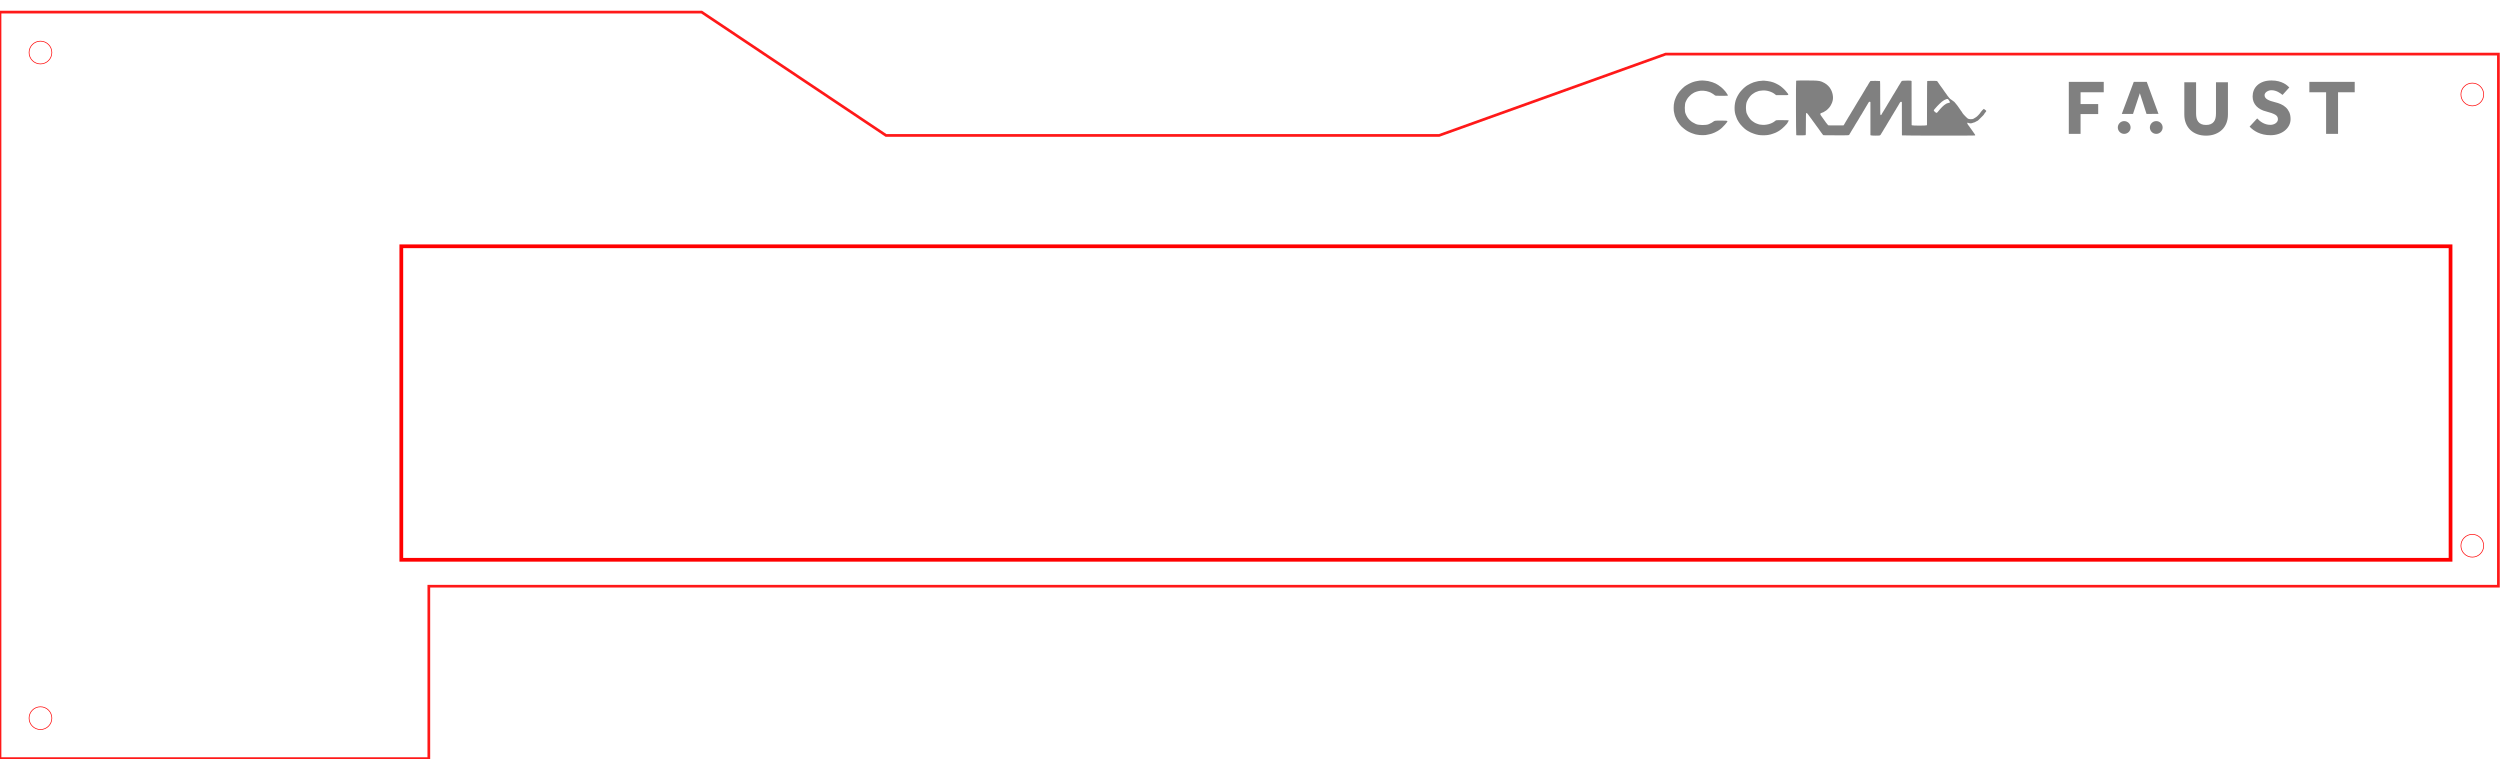
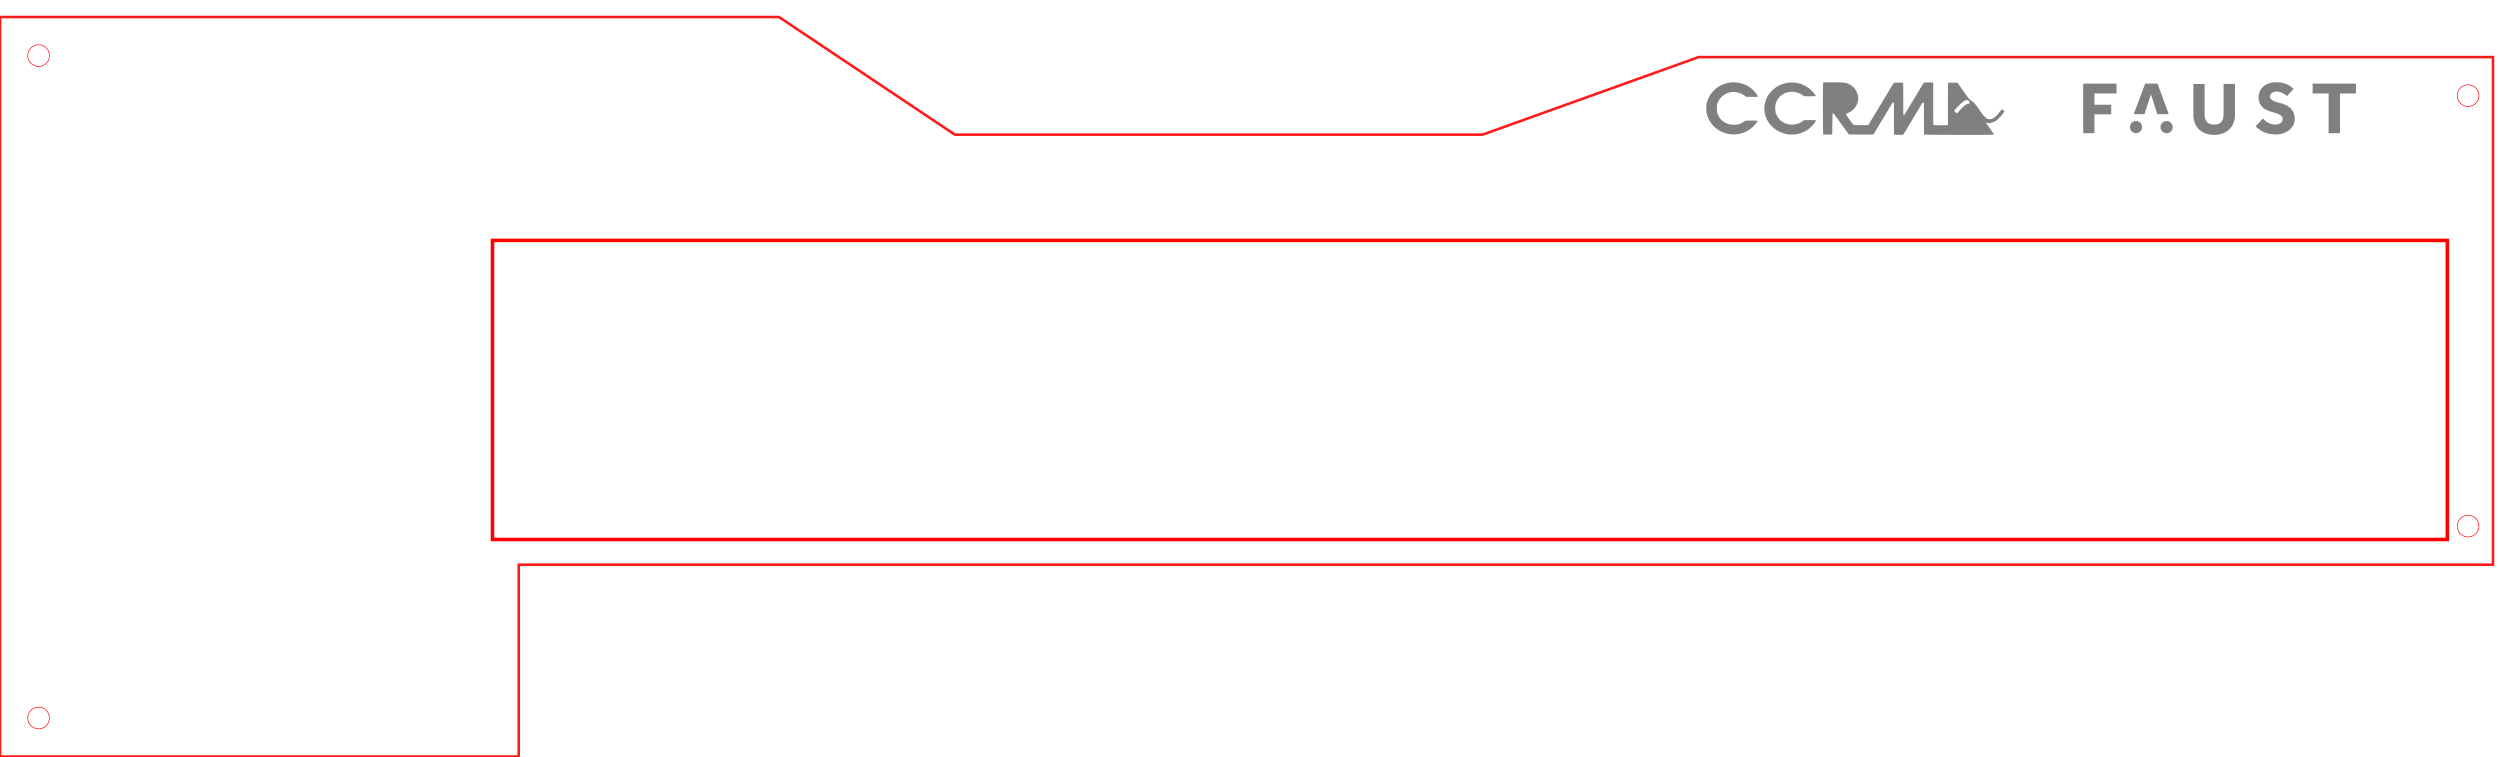
- <svg xmlns="http://www.w3.org/2000/svg" width="18.125in" height="5.5in" version="1.1" id="svg23">
+ <svg xmlns="http://www.w3.org/2000/svg" width="19in" height="5.75in" version="1.1" id="svg23">
  <defs id="defs27">
    <clipPath id="clipPath18" clipPathUnits="userSpaceOnUse">
      <path id="path16" d="M 0,93.507 H 93.507 V 0 H 0 Z" />
    </clipPath>
  </defs>
-   <g id="Tue Jul 30 12:24:42 2019" transform="translate(-104.5584,-211.7943)">
-     <g id="render_body.005" transform="matrix(1.891626,0,0,1.891626,-24.13624,-624.033)" style="fill:none;stroke:#ff0000;stroke-opacity:1">
+   <g id="Tue Jul 30 12:24:42 2019" transform="translate(-104.5584,-187.7943)">
+     <g id="render_body.005" transform="matrix(1.891626,0,0,1.891626,-24.13624,-644.033)" style="fill:none;stroke:#ff0000;stroke-opacity:1">
      <g id="caras_bordes.render_body.005" style="fill:none;stroke:#ff0000;stroke-opacity:1">
-         <path style="opacity:0.9;fill:none;stroke:#ff0000;stroke-opacity:1" d="M 68.034,499.295 V 446.303 H 213.274 326.173 l 67.846,45.377 h 203.537 l 83.314,-29.909 h 291.795 14.623 v 37.523 l 10e-5,158.25 H 225.816 l 0,63.438 H 68.034 Z" id="polygon18" />
+         <path style="opacity:0.9;fill:none;stroke:#ff0000;stroke-opacity:1" d="m 68.034,499.295 v -52.991 h 187.531 112.899 l 67.846,45.377 h 203.537 l 83.314,-29.909 h 291.795 14.623 v 37.523 l 10e-5,158.25 H 268.107 v 74.01 H 68.034 Z" id="polygon18" />
      </g>
    </g>
-     <g id="g130" transform="matrix(0.7999995,0,0,0.7999995,1476.977,436.0393)">
+     <g id="g130" transform="matrix(0.7999995,0,0,0.7999995,1556.977,416.0393)">
      <g id="svgg">
        <path style="fill:#808080;fill-opacity:1;fill-rule:evenodd;stroke-width:0.709" d="m -236.847,-210.163 c -0.195,0.06 -1.001,0.188 -1.791,0.283 -0.79,0.095 -1.721,0.275 -2.067,0.4 -0.347,0.125 -0.837,0.263 -1.09,0.306 -0.252,0.043 -0.75,0.207 -1.107,0.365 -0.357,0.158 -0.709,0.287 -0.781,0.287 -0.13,0 -1.57,0.656 -2.261,1.031 -0.195,0.106 -0.647,0.347 -1.005,0.536 -0.357,0.19 -0.73,0.415 -0.827,0.5 -0.097,0.085 -0.384,0.241 -0.638,0.345 -1.497,0.618 -6.036,5.063 -7.101,6.951 -0.195,0.346 -0.496,0.813 -0.667,1.039 -0.455,0.597 -1.723,3.187 -1.824,3.727 -0.048,0.255 -0.208,0.691 -0.357,0.971 -0.149,0.28 -0.304,0.759 -0.346,1.065 -0.041,0.306 -0.147,0.795 -0.234,1.088 -0.648,2.16 -0.653,7.774 -0.008,9.365 0.085,0.211 0.189,0.694 0.232,1.074 0.083,0.743 0.591,2.215 1.127,3.267 0.182,0.357 0.369,0.81 0.415,1.005 0.046,0.195 0.184,0.462 0.306,0.592 0.123,0.131 0.31,0.448 0.418,0.705 0.174,0.417 0.621,1.083 1.615,2.408 0.177,0.236 0.454,0.625 0.617,0.864 0.647,0.956 2.341,2.591 3.81,3.679 0.247,0.184 0.902,0.675 1.455,1.092 0.552,0.418 1.065,0.759 1.139,0.76 0.074,7.1e-4 0.402,0.185 0.729,0.41 0.327,0.225 0.745,0.447 0.929,0.492 0.184,0.046 0.521,0.204 0.749,0.352 0.228,0.147 0.573,0.306 0.768,0.352 0.195,0.046 0.594,0.208 0.888,0.359 0.293,0.152 0.798,0.326 1.123,0.388 0.324,0.062 0.881,0.248 1.239,0.415 0.357,0.167 0.798,0.303 0.978,0.303 0.18,7.1e-4 0.739,0.101 1.241,0.224 2.406,0.587 7.684,0.607 9.14,0.034 0.172,-0.067 0.716,-0.179 1.211,-0.247 0.494,-0.069 1.205,-0.233 1.58,-0.367 0.374,-0.133 0.916,-0.295 1.204,-0.361 0.89,-0.203 3.721,-1.509 4.851,-2.237 0.293,-0.189 0.807,-0.518 1.144,-0.732 1.542,-0.98 3.743,-2.978 5.162,-4.686 0.399,-0.48 0.956,-1.145 1.237,-1.478 1.766,-2.089 1.651,-2.142 -4.647,-2.142 -5.498,0 -5.53,0.005 -6.847,1.054 -0.702,0.559 -1.48,0.988 -3.669,2.023 -2.283,1.08 -8.926,1.012 -11.352,-0.115 -1.197,-0.557 -2.577,-1.279 -2.885,-1.512 -0.162,-0.123 -0.626,-0.438 -1.029,-0.701 -0.818,-0.533 -2.621,-2.34 -2.928,-2.933 -0.109,-0.211 -0.459,-0.749 -0.777,-1.195 -0.318,-0.446 -0.688,-1.136 -0.822,-1.534 -0.134,-0.398 -0.318,-0.838 -0.407,-0.978 -1.039,-1.612 -0.96,-9.013 0.114,-10.592 0.155,-0.228 0.318,-0.573 0.363,-0.768 0.045,-0.195 0.203,-0.518 0.352,-0.717 0.147,-0.199 0.352,-0.562 0.454,-0.807 0.48,-1.147 3.912,-4.561 4.877,-4.849 0.14,-0.042 0.454,-0.234 0.695,-0.426 0.242,-0.192 0.505,-0.35 0.585,-0.35 0.079,0 0.431,-0.153 0.781,-0.34 0.35,-0.186 0.929,-0.401 1.287,-0.476 0.357,-0.076 1.102,-0.276 1.654,-0.447 2.294,-0.707 6.573,-0.384 9.157,0.691 0.325,0.135 0.91,0.363 1.299,0.507 0.39,0.144 1.127,0.563 1.638,0.931 0.51,0.369 0.972,0.669 1.027,0.669 0.054,0 0.345,0.213 0.647,0.474 1.004,0.869 0.672,0.826 6.304,0.826 2.792,0 5.161,-0.033 5.264,-0.072 0.462,-0.177 0.183,-0.837 -1.043,-2.469 -0.293,-0.39 -0.72,-0.978 -0.949,-1.308 -0.531,-0.764 -3.316,-3.559 -3.786,-3.8 -0.196,-0.101 -0.516,-0.314 -0.711,-0.475 -0.866,-0.713 -2.169,-1.61 -2.634,-1.813 -0.279,-0.122 -0.683,-0.355 -0.898,-0.519 -0.214,-0.163 -0.464,-0.297 -0.554,-0.297 -0.09,0 -0.431,-0.131 -0.756,-0.291 -1.067,-0.525 -2.727,-1.112 -3.38,-1.197 -0.352,-0.046 -0.985,-0.213 -1.408,-0.372 -0.535,-0.201 -1.108,-0.306 -1.89,-0.348 -0.617,-0.033 -1.385,-0.135 -1.706,-0.226 -0.669,-0.19 -4.036,-0.215 -4.616,-0.034 m 84.471,-0.02 c -0.201,0.048 -0.427,0.125 -0.502,0.172 -0.279,0.172 -0.189,47.18 0.091,47.329 0.383,0.205 7.823,0.163 8.109,-0.045 0.223,-0.163 0.23,-0.418 0.261,-9.532 0.023,-6.617 0.07,-9.41 0.162,-9.521 0.249,-0.3 0.74,-0.181 1.178,0.286 0.537,0.574 1.405,1.733 1.405,1.876 0,0.062 0.332,0.522 0.739,1.023 1.143,1.41 1.312,1.633 1.572,2.086 0.133,0.232 0.532,0.805 0.886,1.273 0.354,0.469 0.844,1.133 1.089,1.477 0.245,0.344 0.71,0.971 1.032,1.393 0.323,0.423 0.635,0.875 0.695,1.005 0.091,0.201 0.633,0.929 1.929,2.591 0.148,0.19 0.376,0.519 0.506,0.731 0.13,0.211 0.486,0.703 0.79,1.092 0.305,0.39 0.634,0.859 0.731,1.042 0.097,0.183 0.469,0.705 0.827,1.16 0.727,0.924 1.192,1.538 1.431,1.891 0.158,0.233 0.311,0.237 11.102,0.268 12.477,0.035 11.385,0.132 11.984,-1.059 0.206,-0.41 0.534,-0.958 0.73,-1.217 0.335,-0.446 0.519,-0.759 1.531,-2.6 0.228,-0.414 0.639,-1.072 0.916,-1.463 0.276,-0.39 0.502,-0.752 0.502,-0.805 7.1e-4,-0.052 0.213,-0.408 0.473,-0.79 0.26,-0.383 0.472,-0.761 0.472,-0.842 0,-0.081 0.072,-0.207 0.161,-0.281 0.148,-0.123 1.172,-1.802 1.273,-2.087 0.044,-0.126 0.121,-0.249 1.472,-2.357 0.416,-0.649 0.757,-1.24 0.757,-1.312 7.1e-4,-0.071 0.162,-0.353 0.361,-0.627 0.198,-0.273 0.411,-0.632 0.474,-0.799 0.064,-0.167 0.223,-0.443 0.356,-0.614 0.487,-0.63 0.824,-1.153 1.117,-1.729 0.337,-0.666 0.947,-1.734 1.287,-2.254 0.125,-0.19 0.404,-0.613 0.62,-0.938 0.217,-0.325 0.394,-0.654 0.394,-0.73 0,-0.075 0.134,-0.296 0.297,-0.491 0.163,-0.194 0.381,-0.555 0.485,-0.803 0.103,-0.247 0.293,-0.585 0.421,-0.749 0.378,-0.483 1.042,-1.58 1.042,-1.719 0,-0.071 0.135,-0.312 0.301,-0.536 0.166,-0.224 0.406,-0.62 0.532,-0.88 0.644,-1.322 1.256,-1.801 1.826,-1.428 l 0.294,0.193 v 14.345 14.345 l 0.311,0.245 c 0.401,0.315 7.163,0.383 7.889,0.08 0.423,-0.177 0.933,-0.771 1.077,-1.253 0.048,-0.162 0.345,-0.651 0.659,-1.085 0.314,-0.435 0.684,-1.03 0.822,-1.324 0.138,-0.293 0.323,-0.593 0.411,-0.666 0.089,-0.074 0.225,-0.327 0.303,-0.562 0.077,-0.236 0.422,-0.807 0.764,-1.271 0.342,-0.463 0.706,-1.041 0.808,-1.286 0.102,-0.244 0.319,-0.602 0.482,-0.796 0.164,-0.194 0.297,-0.418 0.297,-0.498 0,-0.079 0.346,-0.669 0.768,-1.309 0.422,-0.641 0.768,-1.218 0.768,-1.282 0,-0.065 0.133,-0.292 0.295,-0.505 0.163,-0.213 0.349,-0.528 0.415,-0.7 0.065,-0.172 0.352,-0.641 0.639,-1.042 0.286,-0.401 0.692,-1.049 0.902,-1.438 0.21,-0.39 0.497,-0.922 0.637,-1.181 0.14,-0.26 0.532,-0.884 0.872,-1.386 0.34,-0.503 0.667,-1.045 0.728,-1.205 0.061,-0.16 0.272,-0.515 0.47,-0.788 0.199,-0.274 0.36,-0.552 0.36,-0.619 0,-0.067 0.266,-0.506 0.591,-0.976 0.325,-0.47 0.747,-1.139 0.936,-1.485 0.19,-0.347 0.479,-0.875 0.642,-1.173 0.164,-0.298 0.593,-0.985 0.955,-1.525 0.362,-0.54 0.657,-1.044 0.657,-1.118 0,-0.075 0.136,-0.32 0.302,-0.544 0.166,-0.223 0.398,-0.62 0.516,-0.879 0.506,-1.117 1.29,-1.662 1.798,-1.251 l 0.279,0.226 0.025,14.337 0.025,14.337 0.253,0.206 c 0.295,0.24 62.628,0.331 63.256,0.091 0.343,-0.13 0.402,-0.483 0.121,-0.716 -0.101,-0.084 -0.367,-0.466 -0.592,-0.85 -0.225,-0.384 -0.749,-1.138 -1.163,-1.675 -0.415,-0.537 -0.847,-1.158 -0.961,-1.38 -0.115,-0.222 -0.513,-0.776 -0.885,-1.231 -0.373,-0.454 -0.758,-0.986 -0.857,-1.181 -0.099,-0.195 -0.447,-0.7 -0.776,-1.123 -0.328,-0.423 -0.703,-0.905 -0.832,-1.073 -1.122,-1.459 -0.922,-2.355 0.375,-1.676 0.96,0.503 2.688,0.474 3.675,-0.063 0.427,-0.232 0.866,-0.378 1.134,-0.378 0.291,0 0.613,-0.118 0.958,-0.352 0.286,-0.194 0.573,-0.353 0.638,-0.354 0.065,-0.001 0.357,-0.162 0.65,-0.357 0.292,-0.194 0.638,-0.353 0.768,-0.352 0.15,0 0.928,-0.705 2.127,-1.929 1.04,-1.061 2.13,-2.141 2.422,-2.4 0.659,-0.585 1.054,-1.101 1.47,-1.923 0.177,-0.35 0.583,-0.887 0.902,-1.192 0.717,-0.688 0.861,-1.181 0.447,-1.531 -1.078,-0.91 -1.75,-1.425 -1.86,-1.425 -0.216,0 -2.405,2.281 -2.573,2.683 -0.452,1.078 -3.554,4.378 -4.368,4.647 -0.351,0.116 -0.785,0.384 -2.02,1.251 -0.894,0.627 -4.252,0.53 -4.989,-0.143 -0.232,-0.212 -0.74,-0.647 -1.13,-0.966 -0.39,-0.32 -0.971,-0.895 -1.291,-1.28 -0.32,-0.384 -0.937,-1.049 -1.371,-1.479 -0.443,-0.437 -0.827,-0.93 -0.874,-1.122 -0.113,-0.452 -0.844,-1.548 -1.138,-1.705 -0.127,-0.068 -0.442,-0.542 -0.699,-1.053 -0.264,-0.525 -0.615,-1.034 -0.807,-1.171 -0.187,-0.133 -0.541,-0.638 -0.787,-1.123 -0.258,-0.508 -0.695,-1.123 -1.031,-1.453 -0.321,-0.315 -0.951,-1.085 -1.4,-1.712 -0.893,-1.248 -1.529,-1.86 -2.386,-2.298 -0.308,-0.157 -0.644,-0.416 -0.748,-0.575 -0.104,-0.158 -0.384,-0.35 -0.622,-0.426 -0.239,-0.075 -0.718,-0.41 -1.066,-0.744 -0.565,-0.542 -0.934,-0.987 -2.523,-3.043 -0.24,-0.311 -0.528,-0.741 -0.638,-0.955 -0.111,-0.214 -0.49,-0.73 -0.843,-1.146 -0.353,-0.416 -0.686,-0.873 -0.74,-1.014 -0.054,-0.142 -0.527,-0.827 -1.053,-1.523 -0.525,-0.695 -1.041,-1.435 -1.148,-1.643 -0.106,-0.208 -0.471,-0.698 -0.81,-1.088 -0.34,-0.39 -0.712,-0.895 -0.829,-1.122 -0.116,-0.228 -0.59,-0.919 -1.053,-1.536 -0.464,-0.617 -0.988,-1.373 -1.167,-1.678 -0.564,-0.965 -0.331,-0.922 -4.941,-0.922 -3.28,0 -4.12,0.032 -4.226,0.159 -0.095,0.115 -0.14,5.43 -0.162,19.211 l -0.03,19.052 -0.279,0.226 c -0.434,0.352 -12.36,0.352 -12.794,0 l -0.279,-0.226 -0.029,-19.122 -0.028,-19.122 -0.25,-0.206 c -0.225,-0.186 -0.579,-0.207 -3.503,-0.207 -3.98,0 -4.663,0.094 -5.078,0.703 -0.486,0.714 -1.08,1.7 -1.282,2.128 -0.106,0.225 -0.42,0.731 -0.698,1.123 -0.278,0.392 -0.658,0.995 -0.844,1.338 -0.186,0.344 -0.479,0.886 -0.65,1.204 -0.172,0.318 -0.565,0.941 -0.875,1.383 -0.309,0.442 -0.639,0.987 -0.733,1.21 -0.094,0.223 -0.295,0.569 -0.447,0.768 -0.152,0.199 -0.33,0.504 -0.396,0.677 -0.066,0.173 -0.382,0.683 -0.703,1.132 -0.32,0.449 -0.699,1.052 -0.841,1.339 -0.445,0.901 -0.993,1.833 -1.514,2.573 -0.277,0.393 -0.559,0.863 -0.629,1.045 -0.069,0.181 -0.254,0.498 -0.412,0.705 -0.158,0.207 -0.335,0.502 -0.393,0.654 -0.058,0.153 -0.404,0.714 -0.768,1.246 -0.364,0.532 -0.662,1.016 -0.662,1.075 0,0.06 -0.179,0.368 -0.397,0.686 -0.219,0.318 -0.435,0.695 -0.481,0.839 -0.045,0.144 -0.398,0.724 -0.784,1.29 -0.386,0.565 -0.702,1.093 -0.702,1.173 0,0.081 -0.133,0.305 -0.297,0.499 -0.163,0.194 -0.373,0.536 -0.466,0.759 -0.093,0.223 -0.441,0.8 -0.773,1.28 -0.332,0.481 -0.71,1.088 -0.841,1.348 -0.751,1.497 -0.987,1.831 -1.293,1.831 -0.607,0 -0.583,0.61 -0.583,-15.008 0,-11.108 -0.033,-14.516 -0.142,-14.625 -0.159,-0.159 -8.08,-0.208 -8.322,-0.051 -0.191,0.123 -1.665,2.338 -1.763,2.648 -0.045,0.142 -0.235,0.469 -0.422,0.727 -0.187,0.258 -0.34,0.532 -0.34,0.61 0,0.077 -0.133,0.321 -0.296,0.543 -0.164,0.222 -0.474,0.644 -0.688,0.939 -0.216,0.294 -0.452,0.706 -0.524,0.915 -0.073,0.209 -0.269,0.558 -0.435,0.776 -0.166,0.218 -0.301,0.447 -0.301,0.508 0,0.062 -0.346,0.637 -0.768,1.278 -0.423,0.641 -0.768,1.218 -0.768,1.282 0,0.065 -0.134,0.293 -0.297,0.508 -0.164,0.214 -0.405,0.618 -0.535,0.897 -0.131,0.279 -0.426,0.773 -0.656,1.099 -0.23,0.325 -0.578,0.883 -0.774,1.241 -0.601,1.095 -0.967,1.698 -1.46,2.408 -0.26,0.374 -0.659,1.019 -0.886,1.432 -0.228,0.414 -0.617,1.056 -0.866,1.427 -0.249,0.371 -0.505,0.813 -0.569,0.983 -0.065,0.169 -0.216,0.415 -0.337,0.544 -0.121,0.13 -0.331,0.476 -0.466,0.768 -0.325,0.703 -0.9,1.682 -1.483,2.525 -0.26,0.376 -0.605,0.932 -0.768,1.236 -0.162,0.304 -0.575,0.972 -0.916,1.484 -0.341,0.512 -0.62,1 -0.62,1.084 0,0.084 -0.132,0.309 -0.293,0.501 -0.162,0.191 -0.401,0.581 -0.532,0.866 -0.131,0.284 -0.478,0.853 -0.77,1.263 -0.293,0.41 -0.532,0.788 -0.532,0.841 0,0.052 -0.213,0.408 -0.472,0.79 -0.26,0.383 -0.473,0.754 -0.473,0.826 0,0.072 -0.319,0.603 -0.709,1.179 -0.39,0.577 -0.709,1.103 -0.709,1.17 0,0.067 -0.186,0.383 -0.414,0.703 -0.228,0.32 -0.413,0.644 -0.413,0.72 0,0.077 -0.16,0.359 -0.354,0.628 -0.195,0.269 -0.354,0.546 -0.354,0.614 0,0.069 -0.13,0.255 -0.29,0.415 l -0.29,0.29 h -6.541 c -5.053,0 -6.583,-0.033 -6.73,-0.147 -0.17,-0.133 -1.029,-1.187 -2.061,-2.532 -0.208,-0.271 -0.459,-0.649 -0.557,-0.839 -0.099,-0.191 -0.44,-0.66 -0.76,-1.044 -0.319,-0.383 -0.695,-0.91 -0.834,-1.169 -0.14,-0.26 -0.653,-0.978 -1.141,-1.595 -2.003,-2.534 -1.943,-3.257 0.315,-3.835 0.694,-0.178 1.621,-0.664 2.169,-1.137 0.13,-0.112 0.422,-0.283 0.649,-0.38 0.868,-0.369 3.338,-2.83 3.971,-3.956 0.172,-0.307 0.416,-0.706 0.542,-0.888 0.125,-0.181 0.303,-0.543 0.396,-0.805 0.092,-0.262 0.269,-0.618 0.393,-0.793 0.123,-0.174 0.306,-0.61 0.404,-0.967 0.099,-0.358 0.268,-0.943 0.376,-1.3 0.906,-2.992 0.016,-7.744 -2.011,-10.736 -0.192,-0.284 -0.463,-0.702 -0.601,-0.929 -0.368,-0.602 -2.009,-2.235 -2.749,-2.734 -1.647,-1.112 -1.99,-1.321 -2.376,-1.448 -0.228,-0.075 -0.557,-0.237 -0.733,-0.361 -0.674,-0.473 -3.012,-1.153 -3.993,-1.163 -0.357,-0.004 -0.968,-0.083 -1.358,-0.177 -0.771,-0.186 -16.624,-0.244 -17.38,-0.064 m -30.06,0.121 c -0.162,0.055 -0.642,0.105 -1.066,0.111 -1.095,0.016 -2.682,0.231 -3.146,0.425 -0.217,0.091 -0.86,0.247 -1.429,0.348 -1.035,0.184 -2.805,0.789 -3.349,1.146 -0.159,0.104 -0.449,0.224 -0.647,0.267 -0.196,0.043 -0.541,0.195 -0.766,0.337 -0.225,0.142 -0.675,0.398 -1,0.569 -1.592,0.837 -2.05,1.109 -2.541,1.511 -0.292,0.24 -0.744,0.593 -1.004,0.787 -1.443,1.072 -4.462,4.344 -5.136,5.566 -0.14,0.252 -0.439,0.725 -0.665,1.05 -0.392,0.564 -1.161,2.061 -1.69,3.292 -1.994,4.639 -2.106,11.701 -0.247,15.731 0.18,0.39 0.36,0.9 0.401,1.134 0.086,0.492 0.951,2.237 1.475,2.972 0.197,0.276 0.497,0.76 0.666,1.075 0.861,1.601 5.073,5.88 6.513,6.616 0.204,0.105 0.71,0.42 1.122,0.701 1.19,0.809 3.924,2.089 4.955,2.32 0.289,0.065 0.77,0.226 1.069,0.359 0.55,0.243 1.156,0.396 3.412,0.859 1.811,0.371 6.326,0.374 8.153,0.003 0.682,-0.138 1.661,-0.334 2.175,-0.435 0.515,-0.101 1.122,-0.293 1.349,-0.427 0.228,-0.135 0.707,-0.298 1.065,-0.365 0.358,-0.066 0.941,-0.275 1.297,-0.464 0.355,-0.19 0.734,-0.345 0.843,-0.345 0.108,0 0.375,-0.131 0.593,-0.292 0.218,-0.161 0.586,-0.356 0.82,-0.432 0.233,-0.077 0.731,-0.357 1.107,-0.623 0.377,-0.266 0.913,-0.616 1.192,-0.779 1.708,-0.995 6.574,-5.848 6.574,-6.556 0,-0.08 0.16,-0.347 0.354,-0.592 0.468,-0.589 0.701,-1.335 0.464,-1.485 -0.094,-0.06 -2.493,-0.108 -5.43,-0.108 -5.866,-0.002 -5.264,-0.085 -6.436,0.886 -2.919,2.42 -8.053,3.728 -12.052,3.072 -0.585,-0.096 -1.238,-0.176 -1.451,-0.177 -0.213,-7.1e-4 -0.651,-0.135 -0.972,-0.298 -0.322,-0.163 -0.859,-0.355 -1.195,-0.427 -0.335,-0.072 -0.852,-0.284 -1.148,-0.471 -0.296,-0.188 -0.596,-0.341 -0.669,-0.341 -0.072,0 -0.465,-0.253 -0.875,-0.561 -0.41,-0.308 -0.971,-0.694 -1.249,-0.856 -0.625,-0.367 -1.782,-1.475 -2.034,-1.95 -0.104,-0.195 -0.447,-0.655 -0.763,-1.022 -0.316,-0.367 -0.661,-0.872 -0.765,-1.122 -0.105,-0.251 -0.291,-0.598 -0.415,-0.773 -0.124,-0.174 -0.303,-0.537 -0.398,-0.805 -0.095,-0.269 -0.275,-0.632 -0.4,-0.809 -0.53,-0.744 -0.941,-4.422 -0.737,-6.61 0.243,-2.62 0.435,-3.328 1.402,-5.165 0.102,-0.195 0.328,-0.625 0.5,-0.954 0.173,-0.33 0.59,-0.93 0.927,-1.335 0.337,-0.405 0.613,-0.779 0.613,-0.832 0,-0.144 1.774,-1.901 1.92,-1.901 0.07,0 0.542,-0.321 1.05,-0.714 0.508,-0.393 1.097,-0.773 1.31,-0.847 0.213,-0.073 0.574,-0.252 0.801,-0.398 0.227,-0.145 0.702,-0.323 1.054,-0.396 0.353,-0.073 0.816,-0.24 1.029,-0.372 0.252,-0.155 0.754,-0.28 1.427,-0.354 0.571,-0.063 1.543,-0.171 2.161,-0.24 3.612,-0.402 8.388,1.023 11.123,3.32 l 0.846,0.71 h 5.303 c 6.743,0 6.426,0.431 2.862,-3.885 -1.196,-1.448 -4.434,-4.233 -5.507,-4.736 -0.306,-0.143 -0.615,-0.333 -0.689,-0.422 -0.073,-0.088 -0.328,-0.223 -0.567,-0.299 -0.238,-0.077 -0.61,-0.271 -0.824,-0.432 -0.216,-0.16 -0.583,-0.345 -0.817,-0.409 -0.233,-0.065 -0.616,-0.241 -0.849,-0.391 -0.233,-0.151 -0.61,-0.312 -0.838,-0.358 -0.228,-0.046 -0.546,-0.152 -0.709,-0.234 -1.518,-0.77 -8.302,-1.748 -9.452,-1.363 m 161.557,15.948 c 0.373,0.142 1.88,2.42 1.83,2.766 -0.025,0.172 -0.162,0.28 -0.449,0.353 -1.572,0.401 -2.573,0.727 -2.776,0.906 -0.13,0.114 -0.369,0.276 -0.532,0.359 -1.564,0.803 -3.946,3.157 -6.912,6.831 -0.909,1.126 -1.144,1.105 -2.582,-0.239 -1.12,-1.046 -1.12,-1.068 0.021,-2.416 2.682,-3.17 6.191,-6.545 7.486,-7.2 0.216,-0.109 0.499,-0.292 0.629,-0.406 0.13,-0.114 0.449,-0.276 0.708,-0.359 0.259,-0.083 0.706,-0.276 0.993,-0.428 0.548,-0.291 1.105,-0.35 1.586,-0.167" id="path0" />
      </g>
    </g>
-     <g transform="matrix(4.124151,0,0,-4.124151,1447.202,479.6708)" id="g10" style="fill:#808080;fill-opacity:1">
+     <g transform="matrix(4.124151,0,0,-4.124151,1527.202,459.6708)" id="g10" style="fill:#808080;fill-opacity:1">
      <g style="fill:#808080;fill-opacity:1" id="g12">
        <g style="fill:#808080;fill-opacity:1" clip-path="url(#clipPath18)" id="g14">
          <g style="fill:#808080;fill-opacity:1" transform="translate(69.0172,49.3868)" id="g20">
            <path id="path22" style="fill:#808080;fill-opacity:1;fill-rule:nonzero;stroke:none" d="M 0,0 V -7.026 H -2.017 V 0 H -4.843 V 1.747 H 2.813 V 0 Z m -8.276,-5.615 c -0.176,-0.333 -0.415,-0.62 -0.718,-0.863 -0.302,-0.243 -0.658,-0.433 -1.067,-0.569 -0.409,-0.136 -0.849,-0.204 -1.321,-0.204 -0.435,0 -0.833,0.041 -1.193,0.124 -0.361,0.082 -0.685,0.191 -0.973,0.327 -0.289,0.135 -0.548,0.29 -0.779,0.463 -0.232,0.174 -0.431,0.352 -0.598,0.534 l 1.278,1.384 c 0.115,-0.125 0.248,-0.252 0.4,-0.381 0.152,-0.129 0.321,-0.247 0.509,-0.352 0.187,-0.106 0.392,-0.191 0.614,-0.255 0.221,-0.065 0.46,-0.097 0.716,-0.097 0.15,0 0.3,0.021 0.447,0.064 0.149,0.043 0.285,0.107 0.41,0.191 0.124,0.084 0.223,0.185 0.296,0.303 0.073,0.119 0.11,0.253 0.11,0.404 0,0.327 -0.158,0.581 -0.474,0.762 -0.316,0.181 -0.817,0.36 -1.504,0.536 -0.333,0.078 -0.64,0.192 -0.922,0.342 -0.283,0.151 -0.526,0.332 -0.729,0.543 -0.204,0.211 -0.361,0.453 -0.474,0.726 -0.112,0.274 -0.169,0.578 -0.169,0.914 0,0.368 0.065,0.714 0.195,1.038 0.13,0.325 0.328,0.611 0.595,0.859 0.266,0.247 0.597,0.443 0.993,0.589 0.397,0.145 0.865,0.218 1.406,0.218 0.446,0 0.842,-0.046 1.187,-0.137 0.344,-0.092 0.637,-0.201 0.877,-0.329 0.24,-0.127 0.437,-0.258 0.591,-0.391 0.155,-0.134 0.271,-0.239 0.348,-0.316 l -1.143,-1.266 c -0.099,0.078 -0.212,0.162 -0.338,0.255 -0.127,0.093 -0.268,0.179 -0.425,0.258 -0.156,0.08 -0.33,0.147 -0.521,0.201 -0.19,0.053 -0.391,0.08 -0.601,0.08 -0.142,0 -0.28,-0.022 -0.416,-0.067 -0.135,-0.046 -0.258,-0.105 -0.367,-0.178 -0.11,-0.073 -0.198,-0.161 -0.264,-0.265 -0.066,-0.103 -0.1,-0.211 -0.1,-0.323 0,-0.301 0.159,-0.544 0.477,-0.73 0.318,-0.185 0.753,-0.34 1.307,-0.465 0.327,-0.077 0.645,-0.184 0.955,-0.319 0.311,-0.136 0.588,-0.314 0.832,-0.536 0.244,-0.222 0.441,-0.493 0.591,-0.814 0.15,-0.321 0.225,-0.711 0.225,-1.172 0,-0.392 -0.088,-0.754 -0.263,-1.086 m -10.307,1.854 c 0,-0.527 -0.086,-1.01 -0.257,-1.449 -0.172,-0.439 -0.418,-0.813 -0.74,-1.124 -0.321,-0.31 -0.71,-0.553 -1.167,-0.729 -0.456,-0.175 -0.965,-0.263 -1.526,-0.263 -0.56,0 -1.067,0.086 -1.522,0.257 -0.455,0.171 -0.841,0.414 -1.159,0.729 -0.318,0.315 -0.563,0.691 -0.734,1.13 -0.171,0.439 -0.256,0.922 -0.256,1.449 v 5.446 h 1.985 v -5.271 c 0,-0.295 0.029,-0.56 0.086,-0.795 0.058,-0.235 0.153,-0.437 0.284,-0.606 0.131,-0.169 0.304,-0.301 0.521,-0.394 0.217,-0.094 0.481,-0.14 0.795,-0.14 0.309,0 0.57,0.046 0.785,0.14 0.214,0.093 0.388,0.225 0.521,0.394 0.133,0.169 0.227,0.371 0.283,0.606 0.056,0.235 0.084,0.5 0.084,0.795 v 5.271 h 2.017 z M -30.68,-7.026 c -0.596,0 -1.078,0.482 -1.078,1.077 0,0.595 0.482,1.078 1.078,1.078 0.595,0 1.077,-0.483 1.077,-1.078 0,-0.595 -0.482,-1.077 -1.077,-1.077 m -1.702,3.551 -1.067,3.314 -1.092,-3.314 -0.054,-0.181 h -1.899 l 2.018,5.403 h 2.196 l 1.977,-5.4 -2.023,-0.005 z m -3.708,-3.551 c -0.595,0 -1.078,0.482 -1.078,1.077 0,0.595 0.483,1.078 1.078,1.078 0.595,0 1.078,-0.483 1.078,-1.078 0,-0.595 -0.483,-1.077 -1.078,-1.077 M -39.541,0 h -3.912 v -1.991 h 2.974 v -1.696 h -2.974 v -3.339 h -1.984 v 8.773 h 5.896 z" />
          </g>
        </g>
      </g>
    </g>
-     <path style="fill:none;fill-opacity:1;stroke:#ff0000;stroke-width:0.48;stroke-opacity:1" d="m 140.638,248.366 a 7.92,7.92 0 0 1 -7.92,7.92 7.92,7.92 0 0 1 -7.92,-7.92 7.92,7.92 0 0 1 7.92,-7.92 7.92,7.92 0 0 1 7.92,7.92 z" id="path33" />
-     <path style="fill:none;fill-opacity:1;stroke:#ff0000;stroke-width:0.48;stroke-opacity:1" d="m 140.638,711.634 a 7.92,7.92 0 0 1 -7.92,7.92 7.92,7.92 0 0 1 -7.92,-7.92 7.92,7.92 0 0 1 7.92,-7.92 7.92,7.92 0 0 1 7.92,7.92 z" id="circle52" />
-     <path style="fill:none;fill-opacity:1;stroke:#ff0000;stroke-width:0.48;stroke-opacity:1" d="m 1833.202,277.554 a 7.92,7.92 0 0 1 -7.92,7.92 7.92,7.92 0 0 1 -7.92,-7.92 7.92,7.92 0 0 1 7.92,-7.92 7.92,7.92 0 0 1 7.92,7.92 z" id="circle54" />
-     <path style="fill:none;fill-opacity:1;stroke:#ff0000;stroke-width:0.48;stroke-opacity:1" d="m 1833.202,591.634 a 7.92,7.92 0 0 1 -7.92,7.92 7.92,7.92 0 0 1 -7.92,-7.92 7.92,7.92 0 0 1 7.92,-7.92 7.92,7.92 0 0 1 7.92,7.92 z" id="circle72" />
-     <rect style="fill:none;fill-opacity:1;stroke:#ff0000;stroke-width:2.599;stroke-miterlimit:4;stroke-dasharray:none;stroke-opacity:1" id="rect39" width="1426.265" height="218.201" x="383.874" y="383.206" />
+     <path style="fill:none;fill-opacity:1;stroke:#ff0000;stroke-width:0.48;stroke-opacity:1" d="m 140.638,228.366 c 0,4.374 -3.546,7.92 -7.92,7.92 -4.374,0 -7.92,-3.546 -7.92,-7.92 0,-4.374 3.546,-7.92 7.92,-7.92 4.374,0 7.92,3.546 7.92,7.92 z" id="path33" />
+     <path style="fill:none;fill-opacity:1;stroke:#ff0000;stroke-width:0.48;stroke-opacity:1" d="m 140.638,711.634 c 0,4.374 -3.546,7.92 -7.92,7.92 -4.374,0 -7.92,-3.546 -7.92,-7.92 0,-4.374 3.546,-7.92 7.92,-7.92 4.374,0 7.92,3.546 7.92,7.92 z" id="circle52" />
+     <path style="fill:none;fill-opacity:1;stroke:#ff0000;stroke-width:0.48;stroke-opacity:1" d="m 1913.202,257.554 c 0,4.374 -3.546,7.92 -7.92,7.92 -4.374,0 -7.92,-3.546 -7.92,-7.92 0,-4.374 3.546,-7.92 7.92,-7.92 4.374,0 7.92,3.546 7.92,7.92 z" id="circle54" />
+     <path style="fill:none;fill-opacity:1;stroke:#ff0000;stroke-width:0.48;stroke-opacity:1" d="m 1913.202,571.634 c 0,4.374 -3.546,7.92 -7.92,7.92 -4.374,0 -7.92,-3.546 -7.92,-7.92 0,-4.374 3.546,-7.92 7.92,-7.92 4.374,0 7.92,3.546 7.92,7.92 z" id="circle72" />
+     <path style="fill:none;fill-opacity:1;stroke:#ff0000;stroke-width:2.599;stroke-miterlimit:4;stroke-dasharray:none;stroke-opacity:1" d="M 463.874,363.206 H 1890.139 V 581.407 H 463.874 Z" id="rect39" />
  </g>
</svg>
